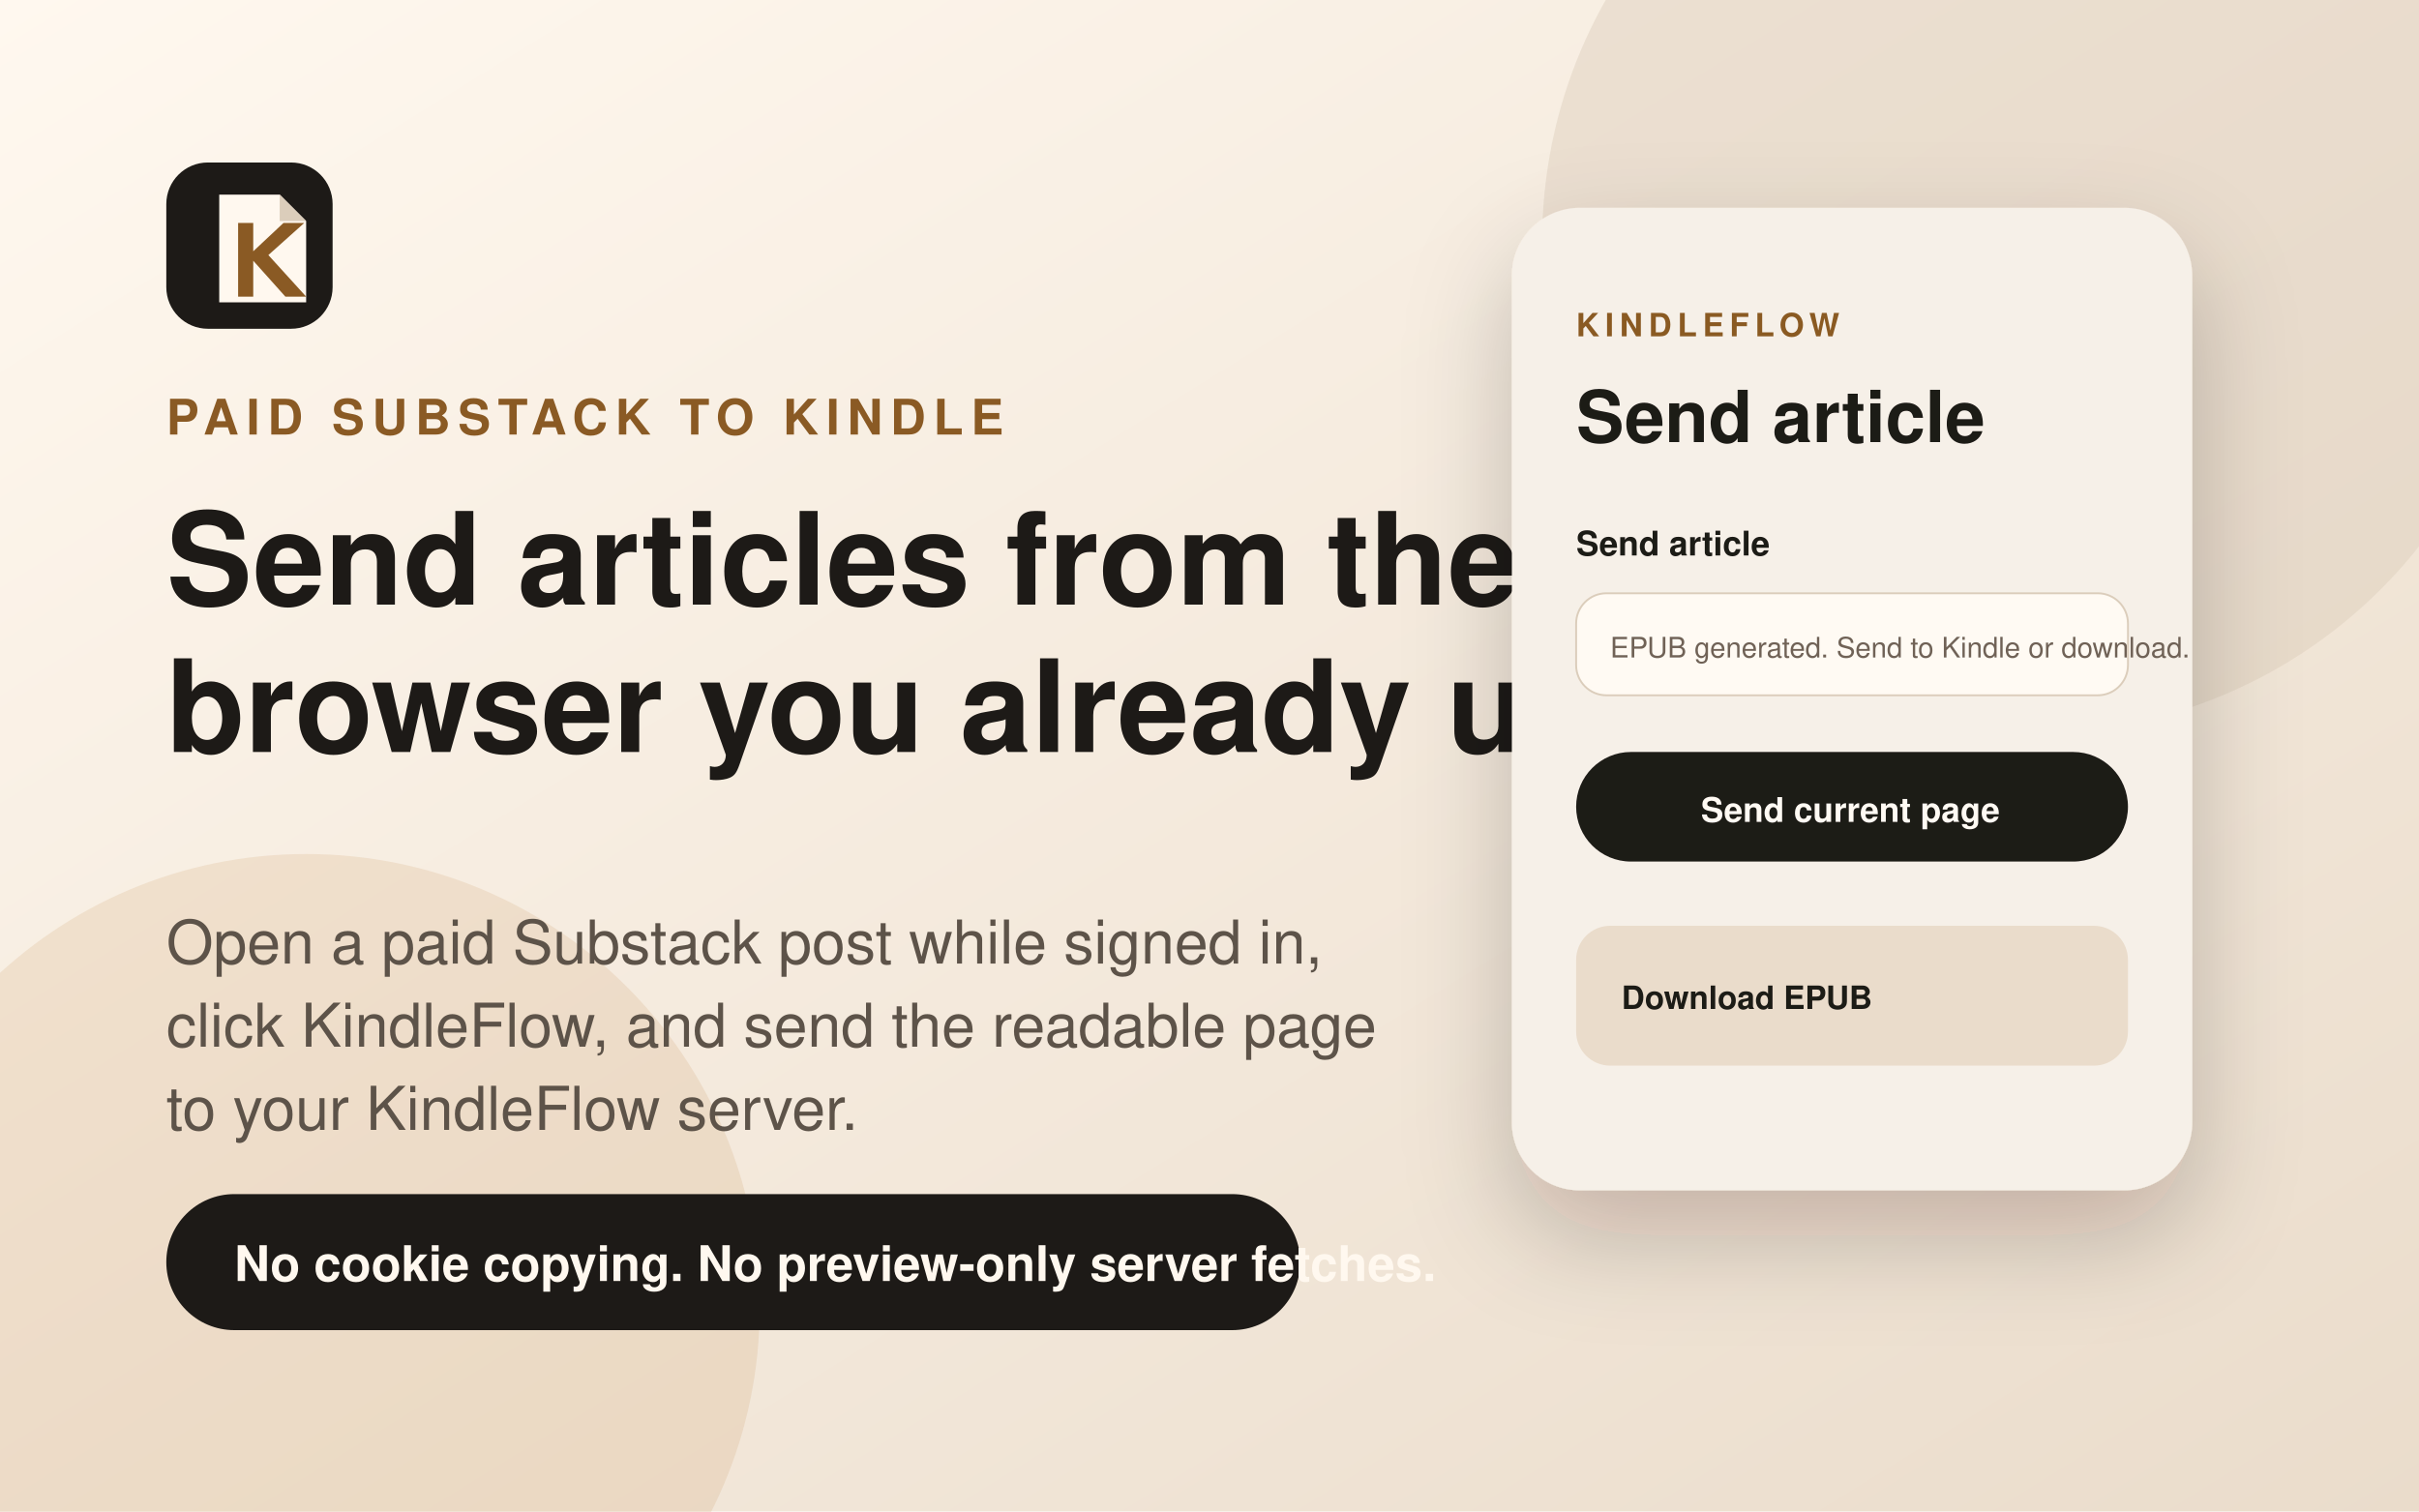
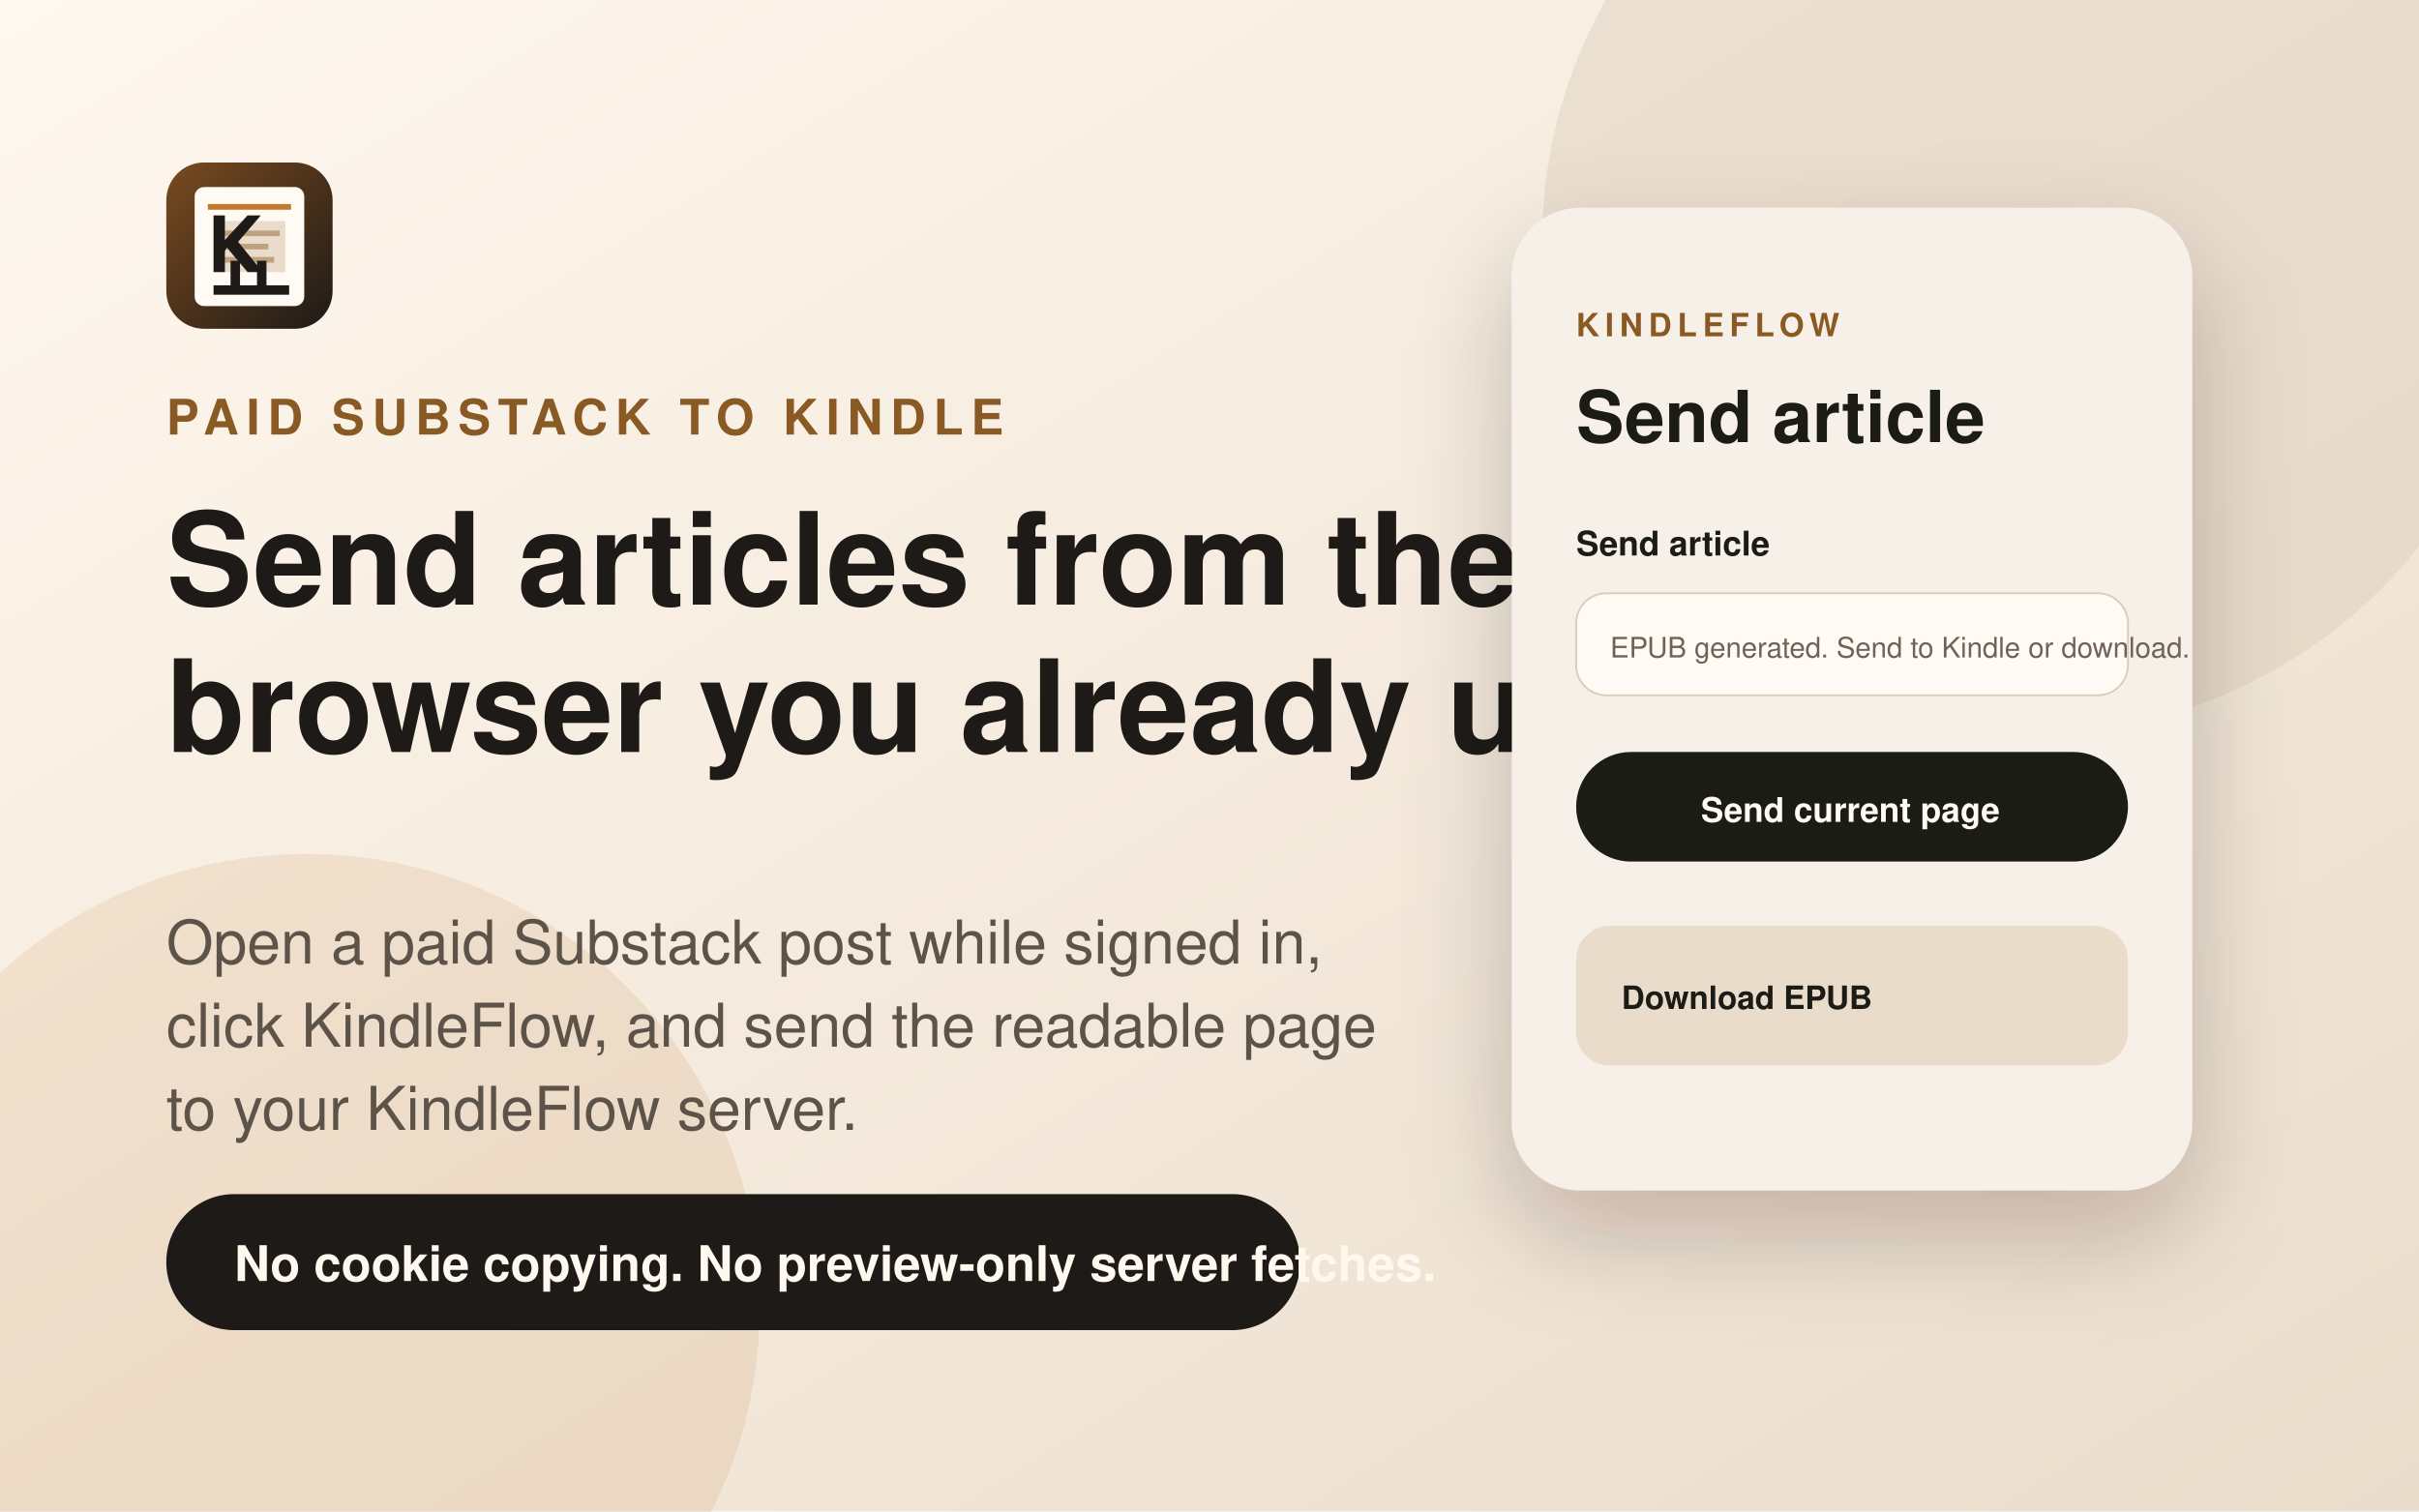
<svg xmlns="http://www.w3.org/2000/svg" width="1280" height="800" viewBox="0 0 1280 800">
  <defs>
    <linearGradient id="bg" x1="0" x2="1" y1="0" y2="1">
      <stop stop-color="#fff8ef" />
      <stop offset="1" stop-color="#eadccb" />
    </linearGradient>
    <filter id="shadow" x="-20%" y="-20%" width="140%" height="140%">
      <feDropShadow dx="0" dy="24" stdDeviation="28" flood-color="#1d1a17" flood-opacity=".22" />
    </filter>
+     <linearGradient id="logoBg" x1="0" x2="1" y1="0" y2="1">
+       <stop offset="0" stop-color="#7a4a1f" />
+       <stop offset="1" stop-color="#1d1a17" />
+     </linearGradient>
  </defs>
  <rect width="1280" height="800" fill="url(#bg)" />
  <circle cx="1076" cy="128" r="260" fill="#dbcdbb" opacity=".45" />
  <circle cx="162" cy="692" r="240" fill="#b26d23" opacity=".12" />
  <g transform="translate(88 86)">
-     <rect width="88" height="88" rx="22" fill="#1d1a17" />
-     <path fill="#fff8ef" d="M28 17h32l14 14v43H28z" />
-     <path fill="#dbcdbb" d="M60 17v14h14z" />
-     <path fill="#8a5a24" d="M38 32h8v15l16-15h11L54 49l20 22H63L46 52v19h-8z" />
+     <rect width="88" height="88" rx="20" fill="url(#logoBg)" />
+     <rect x="15" y="13" width="58" height="63" rx="5" fill="#fffaf3" />
+     <path d="M22 22h44v3H22z" fill="#c27a2c" />
+     <path d="M25 31h38v27H25z" fill="#eadccb" />
+     <path d="M29 36h31v3H29zm0 7h25v3H29zm0 7h28v3H29z" fill="#8a5a24" opacity=".45" />
+     <path d="M25 65h9V52h5v13h9V52h5v13h12v5H25v-5zm0-37h6v13l12-13h7L38 42l13 16h-8L32 45l-1 2v11h-6V28z" fill="#1d1a17" />
  </g>
  <text x="88" y="230" fill="#8a5a24" font-family="Helvetica" font-size="26" font-weight="800" letter-spacing="4">PAID SUBSTACK TO KINDLE</text>
  <text x="88" y="320" fill="#1d1a17" font-family="Helvetica" font-size="68" font-weight="900">
    <tspan x="88" y="320">Send articles from the</tspan>
    <tspan x="88" y="398">browser you already use</tspan>
  </text>
  <text x="88" y="510" fill="#5d5349" font-family="Helvetica" font-size="32" font-weight="500">
    <tspan x="88" y="510">Open a paid Substack post while signed in,</tspan>
    <tspan x="88" y="554">click KindleFlow, and send the readable page</tspan>
    <tspan x="88" y="598">to your KindleFlow server.</tspan>
  </text>
  <rect x="88" y="632" width="600" height="72" rx="36" fill="#1d1a17" />
  <text x="124" y="678" fill="#fff8ef" font-family="Helvetica" font-size="26" font-weight="800">No cookie copying. No preview-only server fetches.</text>
  <g filter="url(#shadow)" transform="translate(800 110)">
    <rect width="360" height="520" rx="36" fill="#f6f0e8" />
    <text x="34" y="68" fill="#8a5a24" font-family="Helvetica" font-size="17" font-weight="900" letter-spacing="3">KINDLEFLOW</text>
    <text x="34" y="124" fill="#1d1a17" font-family="Helvetica" font-size="38" font-weight="900">Send article</text>
    <text x="34" y="184" fill="#1d1a17" font-family="Helvetica" font-size="18" font-weight="800">Send article</text>
    <rect x="34" y="204" width="292" height="54" rx="16" fill="#fffaf3" stroke="#dbcdbb" />
    <text x="52" y="238" fill="#6f6257" font-family="Helvetica" font-size="15">EPUB generated. Send to Kindle or download.</text>
    <rect x="34" y="288" width="292" height="58" rx="29" fill="#1d1a17" />
    <text x="100" y="325" fill="#fffaf3" font-family="Helvetica" font-size="18" font-weight="800">Send current page</text>
    <rect x="34" y="380" width="292" height="74" rx="18" fill="#eadccb" />
    <text x="58" y="424" fill="#1d1a17" font-family="Helvetica" font-size="17" font-weight="800">Download EPUB</text>
  </g>
</svg>
